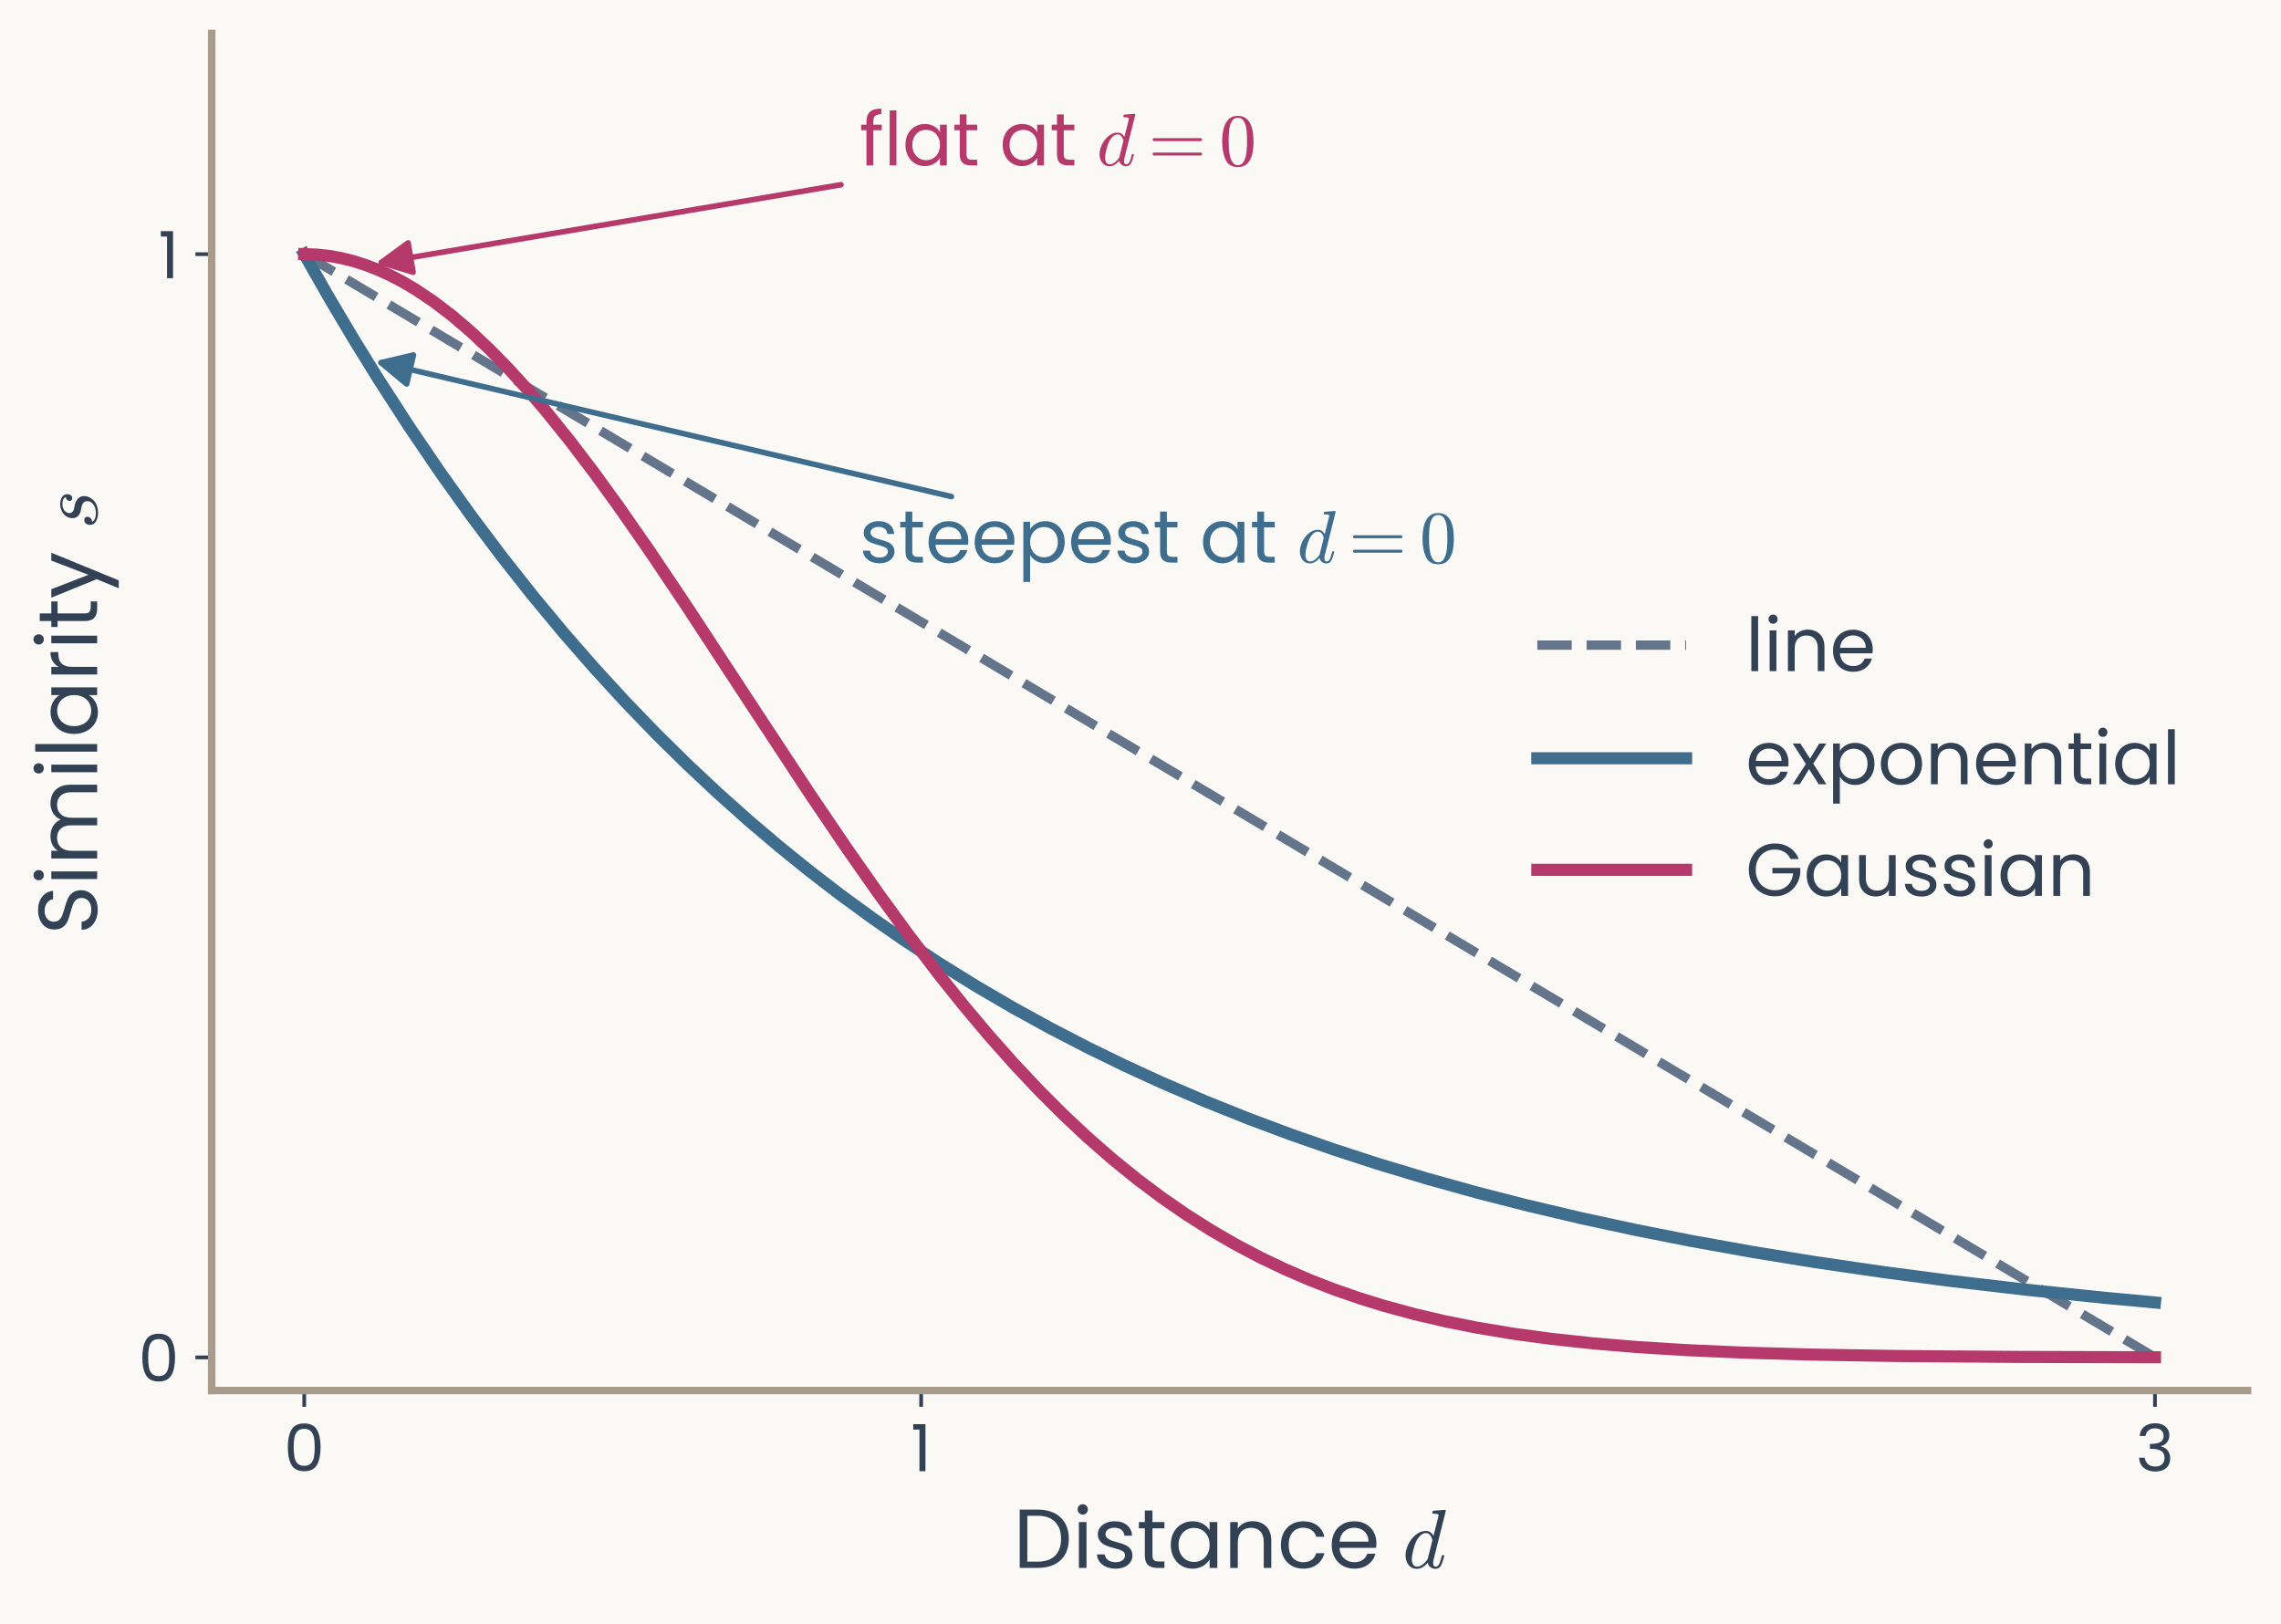
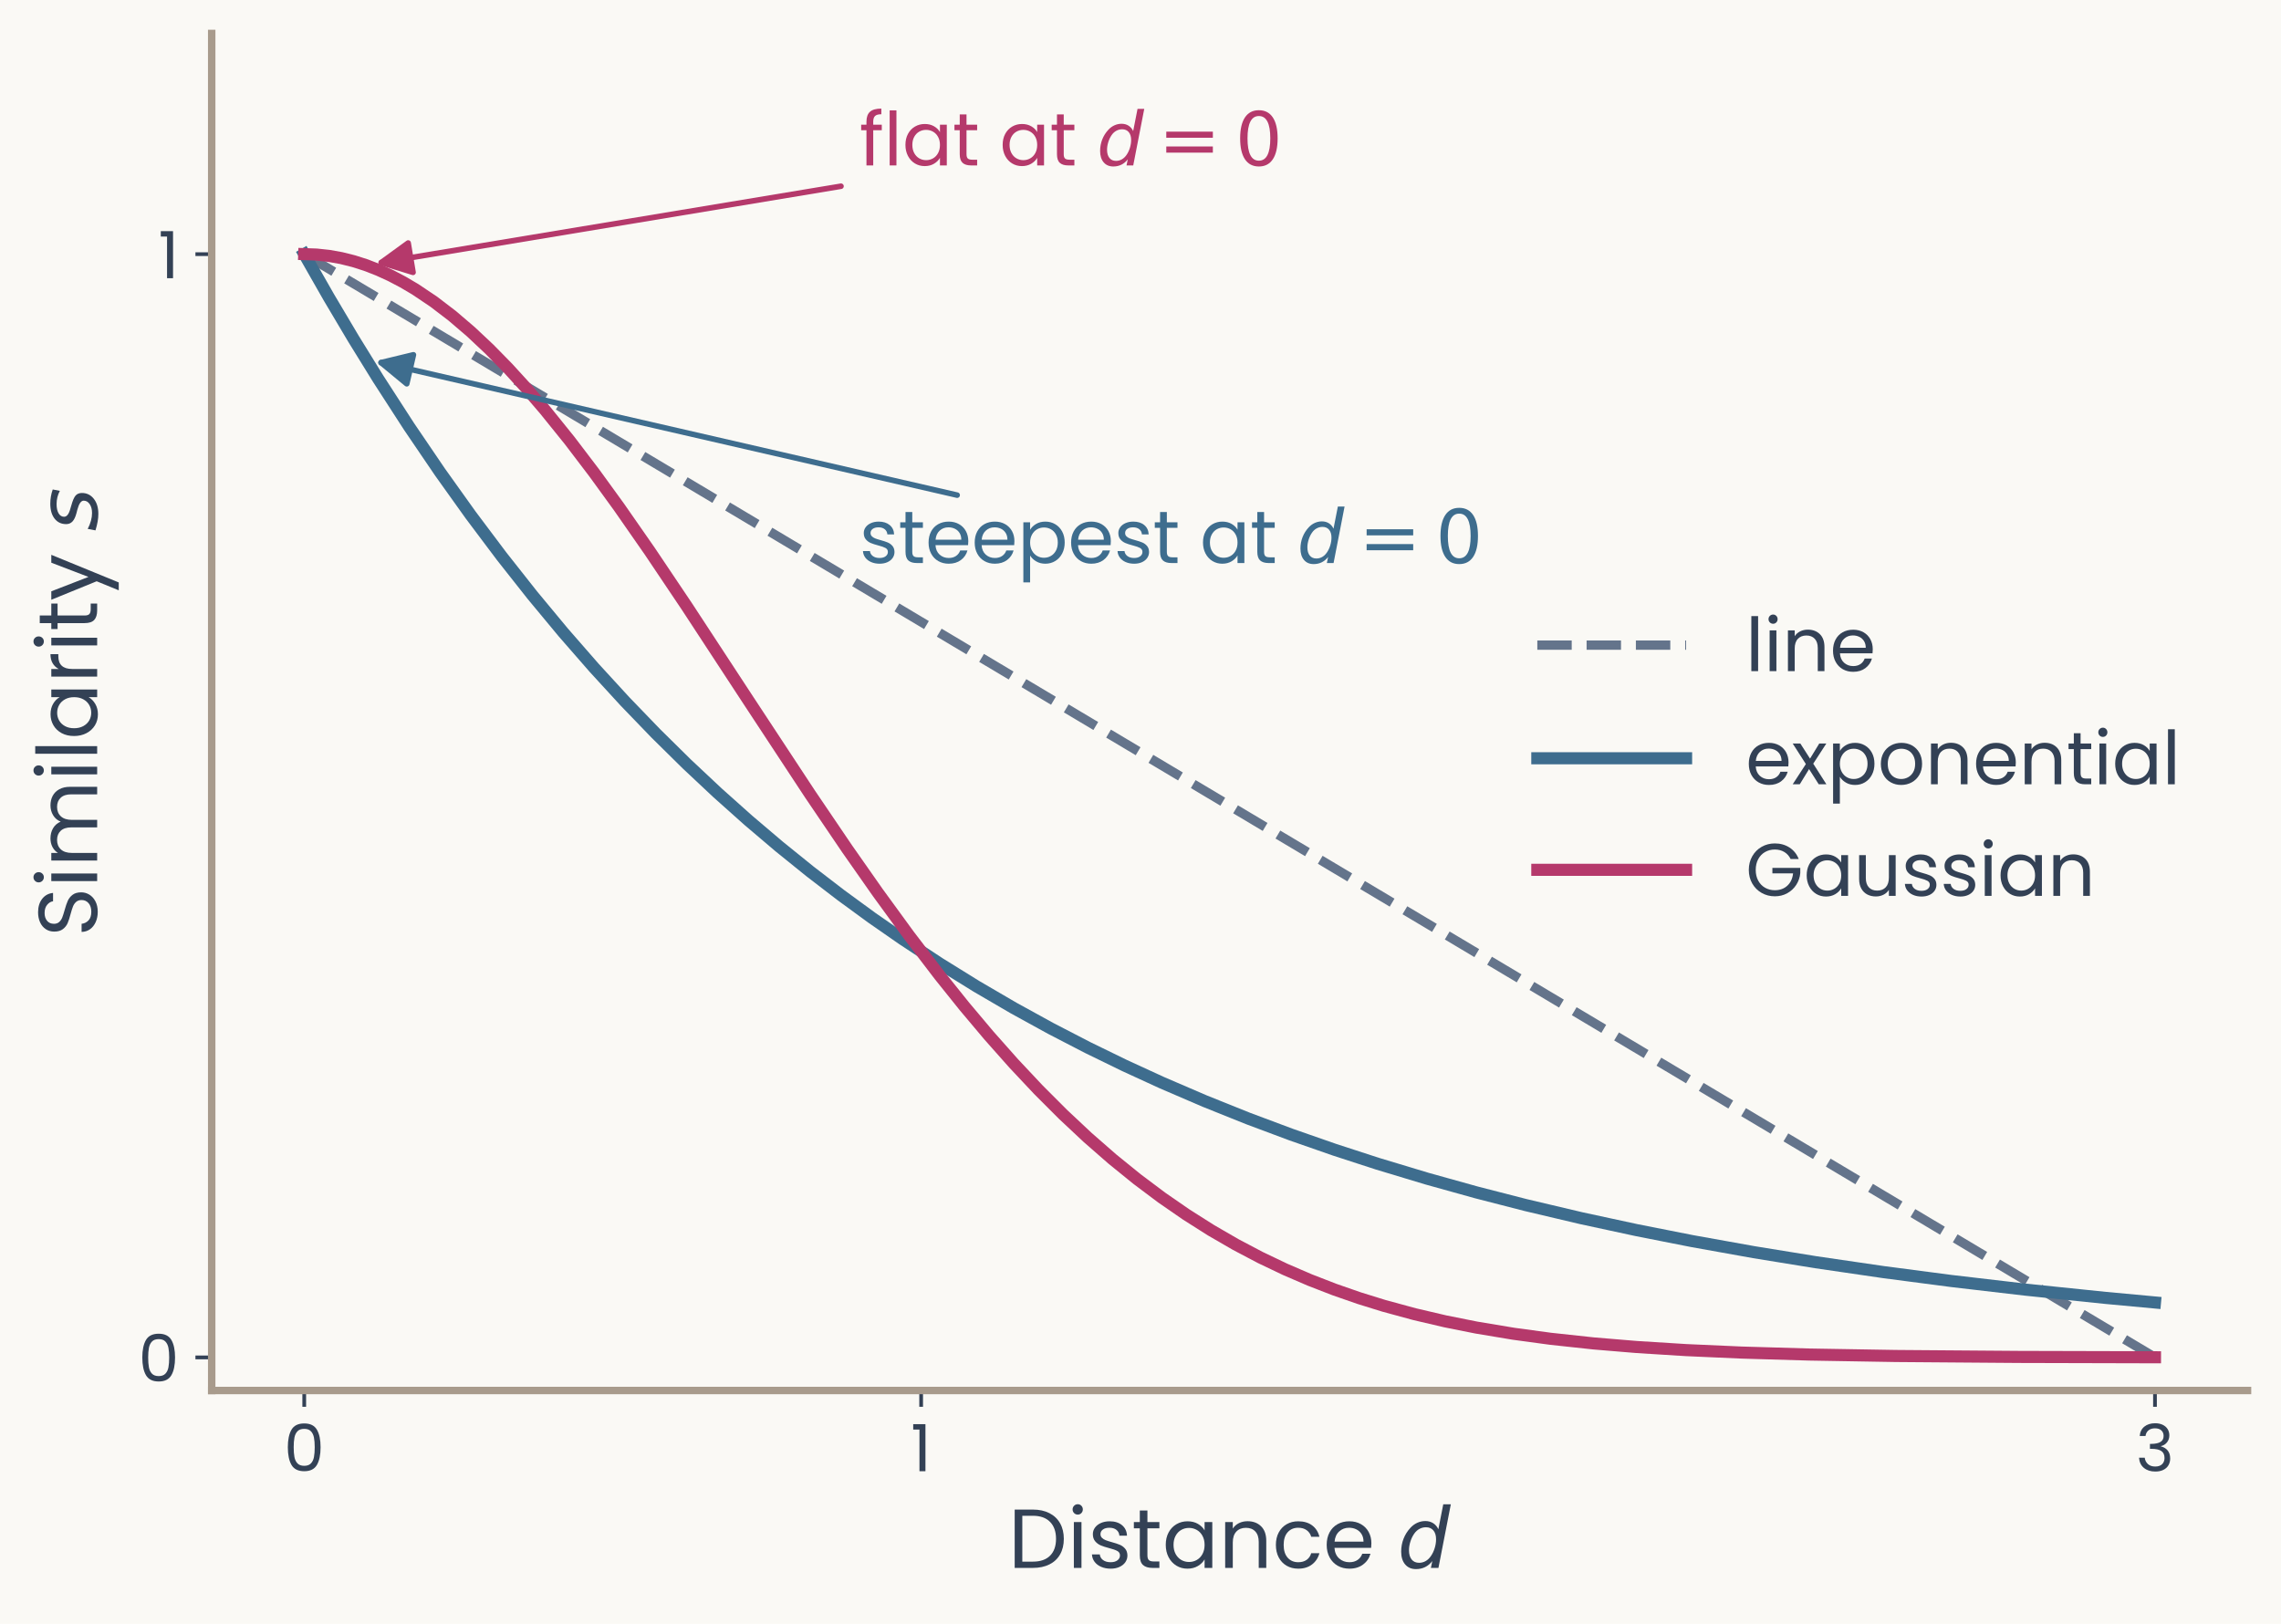
<svg xmlns="http://www.w3.org/2000/svg" xmlns:xlink="http://www.w3.org/1999/xlink" width="490.592pt" height="349.28pt" viewBox="0 0 490.592 349.28" version="1.1">
  <defs>
    <style type="text/css">*{stroke-linejoin: round; stroke-linecap: butt}</style>
  </defs>
  <g id="figure_1">
    <g id="patch_1">
      <path d="M 0 349.28  L 490.592 349.28  L 490.592 0  L 0 0  z " style="fill: #faf9f5" />
    </g>
    <g id="axes_1">
      <g id="patch_2">
        <path d="M 45.532 299.08  L 483.392 299.08  L 483.392 7.2  L 45.532 7.2  z " style="fill: #faf9f5" />
      </g>
      <g id="matplotlib.axis_1">
        <g id="xtick_1">
          <g id="line2d_1">
            <defs>
-               <path id="mcc01369297" d="M 0 0  L 0 3.5  " style="stroke: #334155; stroke-width: 0.8" />
-             </defs>
-             <g>
-               <use xlink:href="#mcc01369297" x="65.434" y="299.08" style="fill: #334155; stroke: #334155; stroke-width: 0.8" />
+               <path id="m3c97cd27e0" d="M 0 0  L 0 3.5  " style="stroke: #334155; stroke-width: 0.8" />
+             </defs>
+             <g>
+               <use xlink:href="#m3c97cd27e0" x="65.434" y="299.08" style="fill: #334155; stroke: #334155; stroke-width: 0.8" />
            </g>
          </g>
          <g id="text_1">
            <g style="fill: #334155" transform="translate(61.03851 316.44) scale(0.14 -0.14)">
              <defs>
                <path id="Poppins-Regular-30" d="M 397 2362  Q 397 3462 755 4080  Q 1114 4698 2010 4698  Q 2899 4698 3257 4080  Q 3616 3462 3616 2362  Q 3616 1242 3257 621  Q 2899 0 2010 0  Q 1114 0 755 621  Q 397 1242 397 2362  z M 3040 2362  Q 3040 2918 2966 3305  Q 2893 3693 2665 3929  Q 2438 4166 2010 4166  Q 1574 4166 1347 3929  Q 1120 3693 1046 3305  Q 973 2918 973 2362  Q 973 1786 1046 1395  Q 1120 1005 1347 768  Q 1574 531 2010 531  Q 2438 531 2665 768  Q 2893 1005 2966 1395  Q 3040 1786 3040 2362  z " transform="scale(0.015625)" />
              </defs>
              <use xlink:href="#Poppins-Regular-30" />
            </g>
          </g>
        </g>
        <g id="xtick_2">
          <g id="line2d_2">
            <g>
-               <use xlink:href="#mcc01369297" x="198.119" y="299.08" style="fill: #334155; stroke: #334155; stroke-width: 0.8" />
+               <use xlink:href="#m3c97cd27e0" x="198.119" y="299.08" style="fill: #334155; stroke: #334155; stroke-width: 0.8" />
            </g>
          </g>
          <g id="text_2">
            <g style="fill: #334155" transform="translate(195.8791 316.44) scale(0.14 -0.14)">
              <defs>
                <path id="Poppins-Regular-31" d="M 243 4096  L 243 4627  L 1446 4627  L 1446 0  L 858 0  L 858 4096  L 243 4096  z " transform="scale(0.015625)" />
              </defs>
              <use xlink:href="#Poppins-Regular-31" />
            </g>
          </g>
        </g>
        <g id="xtick_3">
          <g id="line2d_3">
            <g>
-               <use xlink:href="#mcc01369297" x="463.489" y="299.08" style="fill: #334155; stroke: #334155; stroke-width: 0.8" />
+               <use xlink:href="#m3c97cd27e0" x="463.489" y="299.08" style="fill: #334155; stroke: #334155; stroke-width: 0.8" />
            </g>
          </g>
          <g id="text_3">
            <g style="fill: #334155" transform="translate(459.3654 316.44) scale(0.14 -0.14)">
              <defs>
                <path id="Poppins-Regular-33" d="M 384 3462  Q 429 4051 838 4384  Q 1248 4717 1901 4717  Q 2336 4717 2653 4560  Q 2970 4403 3133 4134  Q 3296 3866 3296 3526  Q 3296 3130 3069 2842  Q 2842 2554 2477 2470  L 2477 2438  Q 2893 2336 3136 2035  Q 3379 1734 3379 1248  Q 3379 883 3212 592  Q 3046 301 2713 134  Q 2381 -32 1914 -32  Q 1235 -32 800 323  Q 365 678 314 1331  L 877 1331  Q 922 947 1190 704  Q 1459 461 1907 461  Q 2355 461 2588 694  Q 2822 928 2822 1299  Q 2822 1779 2502 1990  Q 2182 2202 1536 2202  L 1389 2202  L 1389 2688  L 1542 2688  Q 2131 2694 2432 2883  Q 2733 3072 2733 3469  Q 2733 3808 2512 4013  Q 2291 4218 1882 4218  Q 1485 4218 1241 4013  Q 998 3808 954 3462  L 384 3462  z " transform="scale(0.015625)" />
              </defs>
              <use xlink:href="#Poppins-Regular-33" />
            </g>
          </g>
        </g>
        <g id="text_4">
-           <g style="fill: #334155" transform="translate(217.9316 337.4) scale(0.18 -0.18)">
+           <g style="fill: #334155" transform="translate(216.8516 337.4) scale(0.18 -0.18)">
            <defs>
              <path id="Poppins-Regular-44" d="M 1882 4461  Q 2611 4461 3145 4189  Q 3680 3917 3965 3411  Q 4250 2906 4250 2221  Q 4250 1536 3965 1033  Q 3680 531 3145 265  Q 2611 0 1882 0  L 493 0  L 493 4461  L 1882 4461  z M 1882 480  Q 2746 480 3200 937  Q 3654 1395 3654 2221  Q 3654 3053 3196 3520  Q 2739 3987 1882 3987  L 1075 3987  L 1075 480  L 1882 480  z " transform="scale(0.015625)" />
              <path id="Poppins-Regular-69" d="M 794 4077  Q 627 4077 512 4192  Q 397 4307 397 4474  Q 397 4640 512 4755  Q 627 4870 794 4870  Q 954 4870 1066 4755  Q 1178 4640 1178 4474  Q 1178 4307 1066 4192  Q 954 4077 794 4077  z M 1075 3507  L 1075 0  L 493 0  L 493 3507  L 1075 3507  z " transform="scale(0.015625)" />
              <path id="Poppins-Regular-73" d="M 1734 -58  Q 1331 -58 1011 80  Q 691 218 505 464  Q 320 710 301 1030  L 902 1030  Q 928 768 1149 601  Q 1370 435 1728 435  Q 2061 435 2253 582  Q 2445 730 2445 954  Q 2445 1184 2240 1296  Q 2035 1408 1606 1517  Q 1216 1619 969 1724  Q 723 1830 547 2038  Q 371 2246 371 2586  Q 371 2854 531 3078  Q 691 3302 985 3433  Q 1280 3565 1658 3565  Q 2240 3565 2598 3270  Q 2957 2976 2982 2464  L 2400 2464  Q 2381 2739 2179 2905  Q 1978 3072 1638 3072  Q 1325 3072 1139 2937  Q 954 2803 954 2586  Q 954 2413 1066 2301  Q 1178 2189 1347 2121  Q 1517 2054 1818 1971  Q 2195 1869 2432 1769  Q 2669 1670 2838 1472  Q 3008 1274 3014 954  Q 3014 666 2854 435  Q 2694 205 2403 73  Q 2112 -58 1734 -58  z " transform="scale(0.015625)" />
              <path id="Poppins-Regular-74" d="M 1203 3027  L 1203 960  Q 1203 704 1312 598  Q 1421 493 1690 493  L 2118 493  L 2118 0  L 1594 0  Q 1107 0 864 224  Q 621 448 621 960  L 621 3027  L 166 3027  L 166 3507  L 621 3507  L 621 4390  L 1203 4390  L 1203 3507  L 2118 3507  L 2118 3027  L 1203 3027  z " transform="scale(0.015625)" />
              <path id="Poppins-Regular-61" d="M 275 1766  Q 275 2304 492 2710  Q 710 3117 1091 3341  Q 1472 3565 1939 3565  Q 2400 3565 2739 3366  Q 3078 3168 3245 2867  L 3245 3507  L 3834 3507  L 3834 0  L 3245 0  L 3245 653  Q 3072 346 2729 144  Q 2387 -58 1933 -58  Q 1466 -58 1088 172  Q 710 403 492 819  Q 275 1235 275 1766  z M 3245 1760  Q 3245 2157 3085 2451  Q 2925 2746 2653 2902  Q 2381 3059 2054 3059  Q 1728 3059 1459 2905  Q 1190 2752 1030 2457  Q 870 2163 870 1766  Q 870 1363 1030 1065  Q 1190 768 1459 611  Q 1728 454 2054 454  Q 2381 454 2653 611  Q 2925 768 3085 1065  Q 3245 1363 3245 1760  z " transform="scale(0.015625)" />
              <path id="Poppins-Regular-6e" d="M 2202 3571  Q 2842 3571 3238 3184  Q 3635 2797 3635 2067  L 3635 0  L 3059 0  L 3059 1984  Q 3059 2509 2796 2787  Q 2534 3066 2080 3066  Q 1619 3066 1347 2778  Q 1075 2490 1075 1939  L 1075 0  L 493 0  L 493 3507  L 1075 3507  L 1075 3008  Q 1248 3277 1545 3424  Q 1843 3571 2202 3571  z " transform="scale(0.015625)" />
              <path id="Poppins-Regular-63" d="M 275 1760  Q 275 2304 492 2710  Q 710 3117 1097 3341  Q 1485 3565 1984 3565  Q 2630 3565 3049 3251  Q 3469 2938 3603 2381  L 2976 2381  Q 2886 2701 2627 2886  Q 2368 3072 1984 3072  Q 1485 3072 1177 2729  Q 870 2387 870 1760  Q 870 1126 1177 780  Q 1485 435 1984 435  Q 2368 435 2624 614  Q 2880 794 2976 1126  L 3603 1126  Q 3462 589 3040 265  Q 2618 -58 1984 -58  Q 1485 -58 1097 166  Q 710 390 492 800  Q 275 1210 275 1760  z " transform="scale(0.015625)" />
              <path id="Poppins-Regular-65" d="M 3693 1888  Q 3693 1722 3674 1536  L 870 1536  Q 902 1018 1225 726  Q 1549 435 2010 435  Q 2387 435 2640 611  Q 2893 787 2995 1082  L 3622 1082  Q 3482 576 3059 259  Q 2637 -58 2010 -58  Q 1510 -58 1116 166  Q 723 390 499 803  Q 275 1216 275 1760  Q 275 2304 492 2713  Q 710 3123 1104 3344  Q 1498 3565 2010 3565  Q 2509 3565 2893 3347  Q 3277 3130 3485 2749  Q 3693 2368 3693 1888  z M 3091 2010  Q 3091 2342 2944 2582  Q 2797 2822 2544 2947  Q 2291 3072 1984 3072  Q 1542 3072 1232 2790  Q 922 2509 877 2010  L 3091 2010  z " transform="scale(0.015625)" />
              <path id="Poppins-Regular-20" transform="scale(0.015625)" />
-               <path id="Cmmi10-64" d="M 1113 -72  Q 709 -72 476 233  Q 244 538 244 953  Q 244 1363 456 1803  Q 669 2244 1030 2536  Q 1391 2828 1806 2828  Q 1994 2828 2145 2723  Q 2297 2619 2381 2444  L 2741 3872  Q 2766 3981 2772 4044  Q 2772 4147 2356 4147  Q 2291 4147 2291 4231  Q 2294 4247 2305 4287  Q 2316 4328 2333 4350  Q 2350 4372 2381 4372  L 3244 4441  Q 3322 4441 3322 4359  L 2400 678  Q 2356 572 2356 372  Q 2356 97 2541 97  Q 2741 97 2845 351  Q 2950 606 3022 941  Q 3034 978 3072 978  L 3150 978  Q 3175 978 3190 956  Q 3206 934 3206 916  Q 3094 469 2961 198  Q 2828 -72 2528 -72  Q 2313 -72 2147 54  Q 1981 181 1941 391  Q 1528 -72 1113 -72  z M 1119 97  Q 1350 97 1567 270  Q 1784 444 1941 678  Q 1947 684 1947 703  L 2297 2113  Q 2259 2338 2131 2500  Q 2003 2663 1791 2663  Q 1575 2663 1389 2486  Q 1203 2309 1075 2069  Q 950 1813 836 1366  Q 722 919 722 672  Q 722 450 817 273  Q 913 97 1119 97  z " transform="scale(0.015625)" />
+               <path id="DejaVuSans-Oblique-64" d="M 2675 525  Q 2444 222 2128 65  Q 1813 -91 1428 -91  Q 903 -91 598 267  Q 294 625 294 1247  Q 294 1766 478 2236  Q 663 2706 1013 3078  Q 1244 3325 1534 3454  Q 1825 3584 2144 3584  Q 2481 3584 2739 3421  Q 2997 3259 3138 2956  L 3513 4863  L 4091 4863  L 3144 0  L 2566 0  L 2675 525  z M 891 1350  Q 891 897 1095 644  Q 1300 391 1663 391  Q 1931 391 2161 520  Q 2391 650 2566 903  Q 2750 1166 2856 1509  Q 2963 1853 2963 2188  Q 2963 2622 2758 2865  Q 2553 3109 2194 3109  Q 1922 3109 1687 2981  Q 1453 2853 1288 2613  Q 1106 2353 998 2009  Q 891 1666 891 1350  z " transform="scale(0.015625)" />
            </defs>
            <use xlink:href="#Poppins-Regular-44" transform="translate(0 0.90625)" />
            <use xlink:href="#Poppins-Regular-69" transform="translate(70.69998 0.90625)" />
            <use xlink:href="#Poppins-Regular-73" transform="translate(95.29997 0.90625)" />
            <use xlink:href="#Poppins-Regular-74" transform="translate(147.5 0.90625)" />
            <use xlink:href="#Poppins-Regular-61" transform="translate(183.9 0.90625)" />
            <use xlink:href="#Poppins-Regular-6e" transform="translate(251.5 0.90625)" />
            <use xlink:href="#Poppins-Regular-63" transform="translate(315.4999 0.90625)" />
            <use xlink:href="#Poppins-Regular-65" transform="translate(376.1999 0.90625)" />
            <use xlink:href="#Poppins-Regular-20" transform="translate(438.1999 0.90625)" />
-             <use xlink:href="#Cmmi10-64" transform="translate(464.8999 0.90625)" />
+             <use xlink:href="#DejaVuSans-Oblique-64" transform="translate(464.8999 0.90625)" />
          </g>
        </g>
      </g>
      <g id="matplotlib.axis_2">
        <g id="ytick_1">
          <g id="line2d_4">
            <defs>
-               <path id="m1c5b957aea" d="M 0 0  L -3.5 0  " style="stroke: #334155; stroke-width: 0.8" />
-             </defs>
-             <g>
-               <use xlink:href="#m1c5b957aea" x="45.532" y="291.961" style="fill: #334155; stroke: #334155; stroke-width: 0.8" />
+               <path id="m6b7fc4d3b0" d="M 0 0  L -3.5 0  " style="stroke: #334155; stroke-width: 0.8" />
+             </defs>
+             <g>
+               <use xlink:href="#m6b7fc4d3b0" x="45.532" y="291.961" style="fill: #334155; stroke: #334155; stroke-width: 0.8" />
            </g>
          </g>
          <g id="text_5">
            <g style="fill: #334155" transform="translate(29.74 297.141) scale(0.14 -0.14)">
              <use xlink:href="#Poppins-Regular-30" />
            </g>
          </g>
        </g>
        <g id="ytick_2">
          <g id="line2d_5">
            <g>
-               <use xlink:href="#m1c5b957aea" x="45.532" y="54.66" style="fill: #334155; stroke: #334155; stroke-width: 0.8" />
+               <use xlink:href="#m6b7fc4d3b0" x="45.532" y="54.66" style="fill: #334155; stroke: #334155; stroke-width: 0.8" />
            </g>
          </g>
          <g id="text_6">
            <g style="fill: #334155" transform="translate(34.05156 59.84016) scale(0.14 -0.14)">
              <use xlink:href="#Poppins-Regular-31" />
            </g>
          </g>
        </g>
        <g id="text_7">
-           <g style="fill: #334155" transform="translate(21.06 201.02) rotate(-90) scale(0.18 -0.18)">
+           <g style="fill: #334155" transform="translate(21.06 201.47) rotate(-90) scale(0.18 -0.18)">
            <defs>
              <path id="Poppins-Regular-53" d="M 1907 -45  Q 1466 -45 1117 112  Q 768 269 569 547  Q 371 826 365 1190  L 986 1190  Q 1018 877 1245 662  Q 1472 448 1907 448  Q 2323 448 2563 656  Q 2803 864 2803 1190  Q 2803 1446 2662 1606  Q 2522 1766 2310 1849  Q 2099 1933 1741 2029  Q 1299 2144 1033 2259  Q 768 2374 579 2620  Q 390 2867 390 3283  Q 390 3648 576 3929  Q 762 4211 1098 4364  Q 1434 4518 1869 4518  Q 2496 4518 2896 4204  Q 3296 3891 3347 3373  L 2707 3373  Q 2675 3629 2438 3824  Q 2202 4019 1811 4019  Q 1446 4019 1216 3830  Q 986 3642 986 3302  Q 986 3059 1123 2905  Q 1261 2752 1462 2672  Q 1664 2592 2029 2490  Q 2470 2368 2739 2249  Q 3008 2131 3200 1884  Q 3392 1638 3392 1216  Q 3392 890 3219 602  Q 3046 314 2707 134  Q 2368 -45 1907 -45  z " transform="scale(0.015625)" />
              <path id="Poppins-Regular-6d" d="M 4710 3571  Q 5120 3571 5440 3401  Q 5760 3232 5945 2893  Q 6131 2554 6131 2067  L 6131 0  L 5555 0  L 5555 1984  Q 5555 2509 5296 2787  Q 5037 3066 4595 3066  Q 4141 3066 3872 2774  Q 3603 2483 3603 1933  L 3603 0  L 3027 0  L 3027 1984  Q 3027 2509 2768 2787  Q 2509 3066 2067 3066  Q 1613 3066 1344 2774  Q 1075 2483 1075 1933  L 1075 0  L 493 0  L 493 3507  L 1075 3507  L 1075 3002  Q 1248 3277 1539 3424  Q 1830 3571 2182 3571  Q 2624 3571 2963 3372  Q 3302 3174 3469 2790  Q 3616 3162 3955 3366  Q 4294 3571 4710 3571  z " transform="scale(0.015625)" />
              <path id="Poppins-Regular-6c" d="M 1075 4736  L 1075 0  L 493 0  L 493 4736  L 1075 4736  z " transform="scale(0.015625)" />
              <path id="Poppins-Regular-72" d="M 1075 2938  Q 1229 3238 1513 3404  Q 1798 3571 2208 3571  L 2208 2970  L 2054 2970  Q 1075 2970 1075 1907  L 1075 0  L 493 0  L 493 3507  L 1075 3507  L 1075 2938  z " transform="scale(0.015625)" />
              <path id="Poppins-Regular-79" d="M 3514 3507  L 1402 -1651  L 800 -1651  L 1491 38  L 77 3507  L 723 3507  L 1824 666  L 2912 3507  L 3514 3507  z " transform="scale(0.015625)" />
-               <path id="Cmmi10-73" d="M 556 391  Q 728 97 1247 97  Q 1472 97 1675 173  Q 1878 250 2011 403  Q 2144 556 2144 775  Q 2144 941 2025 1047  Q 1906 1153 1734 1191  L 1388 1259  Q 1150 1319 997 1481  Q 844 1644 844 1875  Q 844 2159 998 2378  Q 1153 2597 1406 2712  Q 1659 2828 1931 2828  Q 2222 2828 2451 2689  Q 2681 2550 2681 2278  Q 2681 2131 2598 2018  Q 2516 1906 2369 1906  Q 2284 1906 2223 1961  Q 2163 2016 2163 2100  Q 2163 2175 2205 2245  Q 2247 2316 2317 2358  Q 2388 2400 2463 2400  Q 2406 2538 2251 2600  Q 2097 2663 1919 2663  Q 1756 2663 1593 2597  Q 1431 2531 1332 2404  Q 1234 2278 1234 2106  Q 1234 1991 1315 1903  Q 1397 1816 1516 1778  L 1888 1703  Q 2066 1666 2214 1570  Q 2363 1475 2448 1329  Q 2534 1184 2534 997  Q 2534 759 2401 528  Q 2269 297 2075 159  Q 1734 -72 1241 -72  Q 900 -72 615 84  Q 331 241 331 550  Q 331 725 432 854  Q 534 984 709 984  Q 813 984 883 921  Q 953 859 953 756  Q 953 609 843 500  Q 734 391 588 391  L 556 391  z " transform="scale(0.015625)" />
+               <path id="DejaVuSans-Oblique-73" d="M 3200 3397  L 3091 2853  Q 2863 2978 2609 3040  Q 2356 3103 2088 3103  Q 1634 3103 1373 2948  Q 1113 2794 1113 2528  Q 1113 2219 1719 2053  Q 1766 2041 1788 2034  L 1972 1978  Q 2547 1819 2739 1644  Q 2931 1469 2931 1166  Q 2931 609 2489 259  Q 2047 -91 1331 -91  Q 1053 -91 747 -37  Q 441 16 72 128  L 184 722  Q 500 559 806 475  Q 1113 391 1394 391  Q 1816 391 2080 572  Q 2344 753 2344 1031  Q 2344 1331 1650 1516  L 1591 1531  L 1394 1581  Q 956 1697 753 1886  Q 550 2075 550 2369  Q 550 2928 970 3256  Q 1391 3584 2113 3584  Q 2397 3584 2667 3537  Q 2938 3491 3200 3397  z " transform="scale(0.015625)" />
            </defs>
            <use xlink:href="#Poppins-Regular-53" transform="translate(0 0.90625)" />
            <use xlink:href="#Poppins-Regular-69" transform="translate(58.7 0.90625)" />
            <use xlink:href="#Poppins-Regular-6d" transform="translate(83.29999 0.90625)" />
            <use xlink:href="#Poppins-Regular-69" transform="translate(186.3 0.90625)" />
            <use xlink:href="#Poppins-Regular-6c" transform="translate(210.9 0.90625)" />
            <use xlink:href="#Poppins-Regular-61" transform="translate(235.5 0.90625)" />
            <use xlink:href="#Poppins-Regular-72" transform="translate(303.0999 0.90625)" />
            <use xlink:href="#Poppins-Regular-69" transform="translate(340.3999 0.90625)" />
            <use xlink:href="#Poppins-Regular-74" transform="translate(364.9999 0.90625)" />
            <use xlink:href="#Poppins-Regular-79" transform="translate(401.3999 0.90625)" />
            <use xlink:href="#Poppins-Regular-20" transform="translate(457.6999 0.90625)" />
-             <use xlink:href="#Cmmi10-73" transform="translate(484.3999 0.90625)" />
+             <use xlink:href="#DejaVuSans-Oblique-73" transform="translate(484.3999 0.90625)" />
          </g>
        </g>
      </g>
      <g id="line2d_6">
-         <path d="M 65.434 54.66  L 463.489 291.961  L 463.489 291.961  " clip-path="url(#p0c6845607a)" style="fill: none; stroke-dasharray: 7.4,3.2; stroke-dashoffset: 0; stroke: #64748b; stroke-width: 2" />
+         <path d="M 65.434 54.66  L 463.489 291.961  L 463.489 291.961  " clip-path="url(#p85db07f271)" style="fill: none; stroke-dasharray: 7.4,3.2; stroke-dashoffset: 0; stroke: #64748b; stroke-width: 2" />
      </g>
      <g id="line2d_7">
-         <path d="M 65.434 54.66  L 70.742 63.965  L 76.049 72.905  L 81.356 81.494  L 87.991 91.759  L 94.625 101.523  L 101.259 110.81  L 107.893 119.645  L 114.528 128.049  L 121.162 136.043  L 127.796 143.647  L 134.43 150.881  L 141.065 157.761  L 147.699 164.306  L 154.333 170.532  L 160.967 176.454  L 167.602 182.088  L 174.236 187.446  L 180.87 192.543  L 187.504 197.392  L 194.139 202.004  L 202.1 207.243  L 210.061 212.177  L 218.022 216.823  L 225.983 221.199  L 233.944 225.319  L 241.905 229.2  L 249.866 232.855  L 259.154 236.851  L 268.442 240.577  L 277.73 244.051  L 287.018 247.29  L 296.306 250.31  L 306.921 253.512  L 317.536 256.468  L 328.15 259.197  L 340.092 262.017  L 352.034 264.594  L 363.975 266.95  L 377.244 269.33  L 390.512 271.483  L 405.108 273.616  L 419.703 275.527  L 435.625 277.386  L 452.874 279.162  L 463.489 280.146  L 463.489 280.146  " clip-path="url(#p0c6845607a)" style="fill: none; stroke: #3e6d8e; stroke-width: 2.6; stroke-linecap: square" />
+         <path d="M 65.434 54.66  L 70.742 63.965  L 76.049 72.905  L 81.356 81.494  L 87.991 91.759  L 94.625 101.523  L 101.259 110.81  L 107.893 119.645  L 114.528 128.049  L 121.162 136.043  L 127.796 143.647  L 134.43 150.881  L 141.065 157.761  L 147.699 164.306  L 154.333 170.532  L 160.967 176.454  L 167.602 182.088  L 174.236 187.446  L 180.87 192.543  L 187.504 197.392  L 194.139 202.004  L 202.1 207.243  L 210.061 212.177  L 218.022 216.823  L 225.983 221.199  L 233.944 225.319  L 241.905 229.2  L 249.866 232.855  L 259.154 236.851  L 268.442 240.577  L 277.73 244.051  L 287.018 247.29  L 296.306 250.31  L 306.921 253.512  L 317.536 256.468  L 328.15 259.197  L 340.092 262.017  L 352.034 264.594  L 363.975 266.95  L 377.244 269.33  L 390.512 271.483  L 405.108 273.616  L 419.703 275.527  L 435.625 277.386  L 452.874 279.162  L 463.489 280.146  L 463.489 280.146  " clip-path="url(#p85db07f271)" style="fill: none; stroke: #3e6d8e; stroke-width: 2.6; stroke-linecap: square" />
      </g>
      <g id="line2d_8">
-         <path d="M 65.434 54.66  L 68.088 54.755  L 70.742 55.04  L 73.395 55.513  L 76.049 56.174  L 78.703 57.021  L 81.356 58.053  L 84.01 59.266  L 86.664 60.658  L 89.318 62.225  L 93.298 64.898  L 97.279 67.942  L 101.259 71.344  L 105.24 75.084  L 109.22 79.145  L 113.201 83.505  L 117.181 88.143  L 122.489 94.72  L 127.796 101.694  L 133.104 109.008  L 139.738 118.539  L 147.699 130.393  L 160.967 150.655  L 174.236 170.823  L 182.197 182.57  L 188.831 192.035  L 195.465 201.137  L 202.1 209.821  L 207.407 216.439  L 212.714 222.745  L 218.022 228.728  L 223.329 234.378  L 228.637 239.691  L 233.944 244.665  L 239.251 249.302  L 244.559 253.608  L 249.866 257.589  L 255.174 261.256  L 260.481 264.619  L 265.788 267.691  L 271.096 270.487  L 276.403 273.022  L 281.711 275.311  L 287.018 277.37  L 292.325 279.215  L 297.633 280.862  L 304.267 282.667  L 310.901 284.218  L 317.536 285.542  L 325.497 286.869  L 333.458 287.95  L 342.746 288.953  L 352.034 289.727  L 362.648 290.39  L 374.59 290.92  L 389.185 291.345  L 407.761 291.656  L 434.298 291.857  L 463.489 291.932  L 463.489 291.932  " clip-path="url(#p0c6845607a)" style="fill: none; stroke: #b5396b; stroke-width: 2.6; stroke-linecap: square" />
+         <path d="M 65.434 54.66  L 68.088 54.755  L 70.742 55.04  L 73.395 55.513  L 76.049 56.174  L 78.703 57.021  L 81.356 58.053  L 84.01 59.266  L 86.664 60.658  L 89.318 62.225  L 93.298 64.898  L 97.279 67.942  L 101.259 71.344  L 105.24 75.084  L 109.22 79.145  L 113.201 83.505  L 117.181 88.143  L 122.489 94.72  L 127.796 101.694  L 133.104 109.008  L 139.738 118.539  L 147.699 130.393  L 160.967 150.655  L 174.236 170.823  L 182.197 182.57  L 188.831 192.035  L 195.465 201.137  L 202.1 209.821  L 207.407 216.439  L 212.714 222.745  L 218.022 228.728  L 223.329 234.378  L 228.637 239.691  L 233.944 244.665  L 239.251 249.302  L 244.559 253.608  L 249.866 257.589  L 255.174 261.256  L 260.481 264.619  L 265.788 267.691  L 271.096 270.487  L 276.403 273.022  L 281.711 275.311  L 287.018 277.37  L 292.325 279.215  L 297.633 280.862  L 304.267 282.667  L 310.901 284.218  L 317.536 285.542  L 325.497 286.869  L 333.458 287.95  L 342.746 288.953  L 352.034 289.727  L 362.648 290.39  L 374.59 290.92  L 389.185 291.345  L 407.761 291.656  L 434.298 291.857  L 463.489 291.932  L 463.489 291.932  " clip-path="url(#p85db07f271)" style="fill: none; stroke: #b5396b; stroke-width: 2.6; stroke-linecap: square" />
      </g>
      <g id="patch_3">
        <path d="M 45.532 299.08  L 45.532 7.2  " style="fill: none; stroke: #a89b8c; stroke-width: 1.6; stroke-linejoin: miter; stroke-linecap: square" />
      </g>
      <g id="patch_4">
        <path d="M 45.532 299.08  L 483.392 299.08  " style="fill: none; stroke: #a89b8c; stroke-width: 1.6; stroke-linejoin: miter; stroke-linecap: square" />
      </g>
      <g id="patch_5">
-         <path d="M 204.63 106.807  Q 142.64 92.253 81.957 78.006  " style="fill: none; stroke: #3e6d8e; stroke-width: 1.2; stroke-linecap: round" />
-         <path d="M 87.456 82.585  L 81.957 78.006  L 88.919 76.354  z " style="fill: #3e6d8e; stroke: #3e6d8e; stroke-width: 1.2; stroke-linecap: round" />
+         <path d="M 205.86 106.496  Q 143.257 92.094 81.962 77.992  " style="fill: none; stroke: #3e6d8e; stroke-width: 1.2; stroke-linecap: round" />
+         <path d="M 87.482 82.546  L 81.962 77.992  L 88.917 76.309  z " style="fill: #3e6d8e; stroke: #3e6d8e; stroke-width: 1.2; stroke-linecap: round" />
      </g>
      <g id="text_8">
        <g style="fill: #3e6d8e" transform="translate(184.8507 121.1044) scale(0.16 -0.16)">
          <defs>
            <path id="Poppins-Regular-70" d="M 1075 2861  Q 1248 3162 1590 3363  Q 1933 3565 2387 3565  Q 2854 3565 3235 3341  Q 3616 3117 3833 2710  Q 4051 2304 4051 1766  Q 4051 1235 3833 819  Q 3616 403 3235 172  Q 2854 -58 2387 -58  Q 1939 -58 1596 144  Q 1254 346 1075 646  L 1075 -1664  L 493 -1664  L 493 3507  L 1075 3507  L 1075 2861  z M 3456 1766  Q 3456 2163 3296 2457  Q 3136 2752 2864 2905  Q 2592 3059 2266 3059  Q 1946 3059 1674 2902  Q 1402 2746 1238 2448  Q 1075 2150 1075 1760  Q 1075 1363 1238 1065  Q 1402 768 1674 611  Q 1946 454 2266 454  Q 2592 454 2864 611  Q 3136 768 3296 1065  Q 3456 1363 3456 1766  z " transform="scale(0.015625)" />
-             <path id="Cmr10-3d" d="M 481 850  Q 428 850 393 890  Q 359 931 359 978  Q 359 1031 393 1068  Q 428 1106 481 1106  L 4500 1106  Q 4547 1106 4581 1068  Q 4616 1031 4616 978  Q 4616 931 4581 890  Q 4547 850 4500 850  L 481 850  z M 481 2094  Q 428 2094 393 2131  Q 359 2169 359 2222  Q 359 2269 393 2309  Q 428 2350 481 2350  L 4500 2350  Q 4547 2350 4581 2309  Q 4616 2269 4616 2222  Q 4616 2169 4581 2131  Q 4547 2094 4500 2094  L 481 2094  z " transform="scale(0.015625)" />
-             <path id="Cmr10-30" d="M 1600 -141  Q 816 -141 533 504  Q 250 1150 250 2041  Q 250 2597 351 3087  Q 453 3578 754 3920  Q 1056 4263 1600 4263  Q 2022 4263 2290 4056  Q 2559 3850 2700 3523  Q 2841 3197 2892 2823  Q 2944 2450 2944 2041  Q 2944 1491 2842 1011  Q 2741 531 2444 195  Q 2147 -141 1600 -141  z M 1600 25  Q 1956 25 2131 390  Q 2306 756 2347 1200  Q 2388 1644 2388 2144  Q 2388 2625 2347 3031  Q 2306 3438 2132 3767  Q 1959 4097 1600 4097  Q 1238 4097 1063 3765  Q 888 3434 847 3029  Q 806 2625 806 2144  Q 806 1788 823 1472  Q 841 1156 916 820  Q 991 484 1158 254  Q 1325 25 1600 25  z " transform="scale(0.015625)" />
+             <path id="DejaVuSans-3d" d="M 678 2906  L 4684 2906  L 4684 2381  L 678 2381  L 678 2906  z M 678 1631  L 4684 1631  L 4684 1100  L 678 1100  L 678 1631  z " transform="scale(0.015625)" />
+             <path id="DejaVuSans-30" d="M 2034 4250  Q 1547 4250 1301 3770  Q 1056 3291 1056 2328  Q 1056 1369 1301 889  Q 1547 409 2034 409  Q 2525 409 2770 889  Q 3016 1369 3016 2328  Q 3016 3291 2770 3770  Q 2525 4250 2034 4250  z M 2034 4750  Q 2819 4750 3233 4129  Q 3647 3509 3647 2328  Q 3647 1150 3233 529  Q 2819 -91 2034 -91  Q 1250 -91 836 529  Q 422 1150 422 2328  Q 422 3509 836 4129  Q 1250 4750 2034 4750  z " transform="scale(0.015625)" />
          </defs>
-           <use xlink:href="#Poppins-Regular-73" transform="translate(0 0.609375)" />
-           <use xlink:href="#Poppins-Regular-74" transform="translate(52.2 0.609375)" />
-           <use xlink:href="#Poppins-Regular-65" transform="translate(88.59999 0.609375)" />
-           <use xlink:href="#Poppins-Regular-65" transform="translate(150.6 0.609375)" />
-           <use xlink:href="#Poppins-Regular-70" transform="translate(212.6 0.609375)" />
-           <use xlink:href="#Poppins-Regular-65" transform="translate(280.2 0.609375)" />
-           <use xlink:href="#Poppins-Regular-73" transform="translate(342.1999 0.609375)" />
-           <use xlink:href="#Poppins-Regular-74" transform="translate(394.3999 0.609375)" />
-           <use xlink:href="#Poppins-Regular-20" transform="translate(430.7999 0.609375)" />
-           <use xlink:href="#Poppins-Regular-61" transform="translate(457.4999 0.609375)" />
-           <use xlink:href="#Poppins-Regular-74" transform="translate(525.0999 0.609375)" />
-           <use xlink:href="#Poppins-Regular-20" transform="translate(561.4999 0.609375)" />
-           <use xlink:href="#Cmmi10-64" transform="translate(588.1999 0.609375)" />
-           <use xlink:href="#Cmr10-3d" transform="translate(657.7605 0.609375)" />
-           <use xlink:href="#Cmr10-30" transform="translate(753.0046 0.609375)" />
+           <use xlink:href="#Poppins-Regular-73" transform="translate(0 0.015625)" />
+           <use xlink:href="#Poppins-Regular-74" transform="translate(52.2 0.015625)" />
+           <use xlink:href="#Poppins-Regular-65" transform="translate(88.59999 0.015625)" />
+           <use xlink:href="#Poppins-Regular-65" transform="translate(150.6 0.015625)" />
+           <use xlink:href="#Poppins-Regular-70" transform="translate(212.6 0.015625)" />
+           <use xlink:href="#Poppins-Regular-65" transform="translate(280.2 0.015625)" />
+           <use xlink:href="#Poppins-Regular-73" transform="translate(342.1999 0.015625)" />
+           <use xlink:href="#Poppins-Regular-74" transform="translate(394.3999 0.015625)" />
+           <use xlink:href="#Poppins-Regular-20" transform="translate(430.7999 0.015625)" />
+           <use xlink:href="#Poppins-Regular-61" transform="translate(457.4999 0.015625)" />
+           <use xlink:href="#Poppins-Regular-74" transform="translate(525.0999 0.015625)" />
+           <use xlink:href="#Poppins-Regular-20" transform="translate(561.4999 0.015625)" />
+           <use xlink:href="#DejaVuSans-Oblique-64" transform="translate(588.1999 0.015625)" />
+           <use xlink:href="#DejaVuSans-3d" transform="translate(671.1589 0.015625)" />
+           <use xlink:href="#DejaVuSans-30" transform="translate(774.4304 0.015625)" />
        </g>
      </g>
      <g id="patch_6">
-         <path d="M 180.879 39.735  Q 130.778 48.211 81.999 56.464  " style="fill: none; stroke: #b5396b; stroke-width: 1.2; stroke-linecap: round" />
-         <path d="M 88.844 58.551  L 81.999 56.464  L 87.776 52.241  z " style="fill: #b5396b; stroke: #b5396b; stroke-width: 1.2; stroke-linecap: round" />
+         <path d="M 180.876 40.055  Q 130.776 48.374 82 56.474  " style="fill: none; stroke: #b5396b; stroke-width: 1.2; stroke-linecap: round" />
+         <path d="M 88.838 58.582  L 82 56.474  L 87.789 52.269  z " style="fill: #b5396b; stroke: #b5396b; stroke-width: 1.2; stroke-linecap: round" />
      </g>
      <g id="text_9">
        <g style="fill: #b5396b" transform="translate(184.8507 35.6761) scale(0.16 -0.16)">
          <defs>
            <path id="Poppins-Regular-66" d="M 1920 3027  L 1184 3027  L 1184 0  L 602 0  L 602 3027  L 147 3027  L 147 3507  L 602 3507  L 602 3757  Q 602 4346 906 4618  Q 1210 4890 1882 4890  L 1882 4403  Q 1498 4403 1341 4252  Q 1184 4102 1184 3757  L 1184 3507  L 1920 3507  L 1920 3027  z " transform="scale(0.015625)" />
          </defs>
          <use xlink:href="#Poppins-Regular-66" transform="translate(0 0.59375)" />
          <use xlink:href="#Poppins-Regular-6c" transform="translate(32.89999 0.59375)" />
          <use xlink:href="#Poppins-Regular-61" transform="translate(57.49999 0.59375)" />
          <use xlink:href="#Poppins-Regular-74" transform="translate(125.1 0.59375)" />
          <use xlink:href="#Poppins-Regular-20" transform="translate(161.5 0.59375)" />
          <use xlink:href="#Poppins-Regular-61" transform="translate(188.2 0.59375)" />
          <use xlink:href="#Poppins-Regular-74" transform="translate(255.8 0.59375)" />
          <use xlink:href="#Poppins-Regular-20" transform="translate(292.2 0.59375)" />
-           <use xlink:href="#Cmmi10-64" transform="translate(318.8999 0.59375)" />
-           <use xlink:href="#Cmr10-3d" transform="translate(388.4605 0.59375)" />
-           <use xlink:href="#Cmr10-30" transform="translate(483.7046 0.59375)" />
+           <use xlink:href="#DejaVuSans-Oblique-64" transform="translate(318.8999 0.59375)" />
+           <use xlink:href="#DejaVuSans-3d" transform="translate(401.8589 0.59375)" />
+           <use xlink:href="#DejaVuSans-30" transform="translate(505.1304 0.59375)" />
        </g>
      </g>
      <g id="legend_1">
        <g id="line2d_9">
          <path d="M 330.642 138.754  L 346.642 138.754  L 362.642 138.754  " style="fill: none; stroke-dasharray: 7.4,3.2; stroke-dashoffset: 0; stroke: #64748b; stroke-width: 2" />
        </g>
        <g id="text_10">
          <g style="fill: #334155" transform="translate(375.4416 144.3544) scale(0.16 -0.16)">
            <use xlink:href="#Poppins-Regular-6c" />
            <use xlink:href="#Poppins-Regular-69" transform="translate(24.59999 0)" />
            <use xlink:href="#Poppins-Regular-6e" transform="translate(49.19998 0)" />
            <use xlink:href="#Poppins-Regular-65" transform="translate(113.2 0)" />
          </g>
        </g>
        <g id="line2d_10">
          <path d="M 330.642 163.089  L 346.642 163.089  L 362.642 163.089  " style="fill: none; stroke: #3e6d8e; stroke-width: 2.6; stroke-linecap: square" />
        </g>
        <g id="text_11">
          <g style="fill: #334155" transform="translate(375.4416 168.6894) scale(0.16 -0.16)">
            <defs>
              <path id="Poppins-Regular-78" d="M 2323 0  L 1491 1306  L 691 0  L 83 0  L 1216 1741  L 83 3507  L 742 3507  L 1574 2208  L 2368 3507  L 2976 3507  L 1850 1773  L 2982 0  L 2323 0  z " transform="scale(0.015625)" />
              <path id="Poppins-Regular-6f" d="M 2022 -58  Q 1530 -58 1130 166  Q 730 390 502 803  Q 275 1216 275 1760  Q 275 2298 508 2710  Q 742 3123 1145 3344  Q 1549 3565 2048 3565  Q 2547 3565 2950 3344  Q 3354 3123 3587 2713  Q 3821 2304 3821 1760  Q 3821 1216 3581 803  Q 3341 390 2931 166  Q 2522 -58 2022 -58  z M 2022 454  Q 2336 454 2611 601  Q 2886 749 3056 1043  Q 3226 1338 3226 1760  Q 3226 2182 3059 2476  Q 2893 2771 2624 2915  Q 2355 3059 2042 3059  Q 1722 3059 1456 2915  Q 1190 2771 1030 2476  Q 870 2182 870 1760  Q 870 1331 1027 1036  Q 1184 742 1446 598  Q 1709 454 2022 454  z " transform="scale(0.015625)" />
            </defs>
            <use xlink:href="#Poppins-Regular-65" />
            <use xlink:href="#Poppins-Regular-78" transform="translate(61.99999 0)" />
            <use xlink:href="#Poppins-Regular-70" transform="translate(109.9 0)" />
            <use xlink:href="#Poppins-Regular-6f" transform="translate(177.5 0)" />
            <use xlink:href="#Poppins-Regular-6e" transform="translate(241.5 0)" />
            <use xlink:href="#Poppins-Regular-65" transform="translate(305.4999 0)" />
            <use xlink:href="#Poppins-Regular-6e" transform="translate(367.4999 0)" />
            <use xlink:href="#Poppins-Regular-74" transform="translate(431.4999 0)" />
            <use xlink:href="#Poppins-Regular-69" transform="translate(467.8999 0)" />
            <use xlink:href="#Poppins-Regular-61" transform="translate(492.4999 0)" />
            <use xlink:href="#Poppins-Regular-6c" transform="translate(560.0999 0)" />
          </g>
        </g>
        <g id="line2d_11">
          <path d="M 330.642 187.089  L 346.642 187.089  L 362.642 187.089  " style="fill: none; stroke: #b5396b; stroke-width: 2.6; stroke-linecap: square" />
        </g>
        <g id="text_12">
          <g style="fill: #334155" transform="translate(375.4416 192.6894) scale(0.16 -0.16)">
            <defs>
              <path id="Poppins-Regular-47" d="M 3872 3168  Q 3686 3558 3334 3772  Q 2982 3987 2515 3987  Q 2048 3987 1673 3772  Q 1299 3558 1084 3158  Q 870 2758 870 2234  Q 870 1709 1084 1312  Q 1299 915 1673 700  Q 2048 486 2515 486  Q 3168 486 3590 876  Q 4013 1267 4083 1933  L 2304 1933  L 2304 2406  L 4704 2406  L 4704 1958  Q 4653 1408 4358 950  Q 4064 493 3584 227  Q 3104 -38 2515 -38  Q 1894 -38 1382 253  Q 870 544 572 1062  Q 275 1581 275 2234  Q 275 2886 572 3408  Q 870 3930 1382 4221  Q 1894 4512 2515 4512  Q 3226 4512 3773 4160  Q 4320 3808 4570 3168  L 3872 3168  z " transform="scale(0.015625)" />
              <path id="Poppins-Regular-75" d="M 3603 3507  L 3603 0  L 3021 0  L 3021 518  Q 2854 250 2556 99  Q 2259 -51 1901 -51  Q 1491 -51 1164 118  Q 838 288 649 627  Q 461 966 461 1453  L 461 3507  L 1037 3507  L 1037 1530  Q 1037 1011 1299 732  Q 1562 454 2016 454  Q 2483 454 2752 742  Q 3021 1030 3021 1581  L 3021 3507  L 3603 3507  z " transform="scale(0.015625)" />
            </defs>
            <use xlink:href="#Poppins-Regular-47" />
            <use xlink:href="#Poppins-Regular-61" transform="translate(77.79999 0)" />
            <use xlink:href="#Poppins-Regular-75" transform="translate(145.4 0)" />
            <use xlink:href="#Poppins-Regular-73" transform="translate(209.4 0)" />
            <use xlink:href="#Poppins-Regular-73" transform="translate(261.6 0)" />
            <use xlink:href="#Poppins-Regular-69" transform="translate(313.8 0)" />
            <use xlink:href="#Poppins-Regular-61" transform="translate(338.3999 0)" />
            <use xlink:href="#Poppins-Regular-6e" transform="translate(405.9999 0)" />
          </g>
        </g>
      </g>
    </g>
  </g>
  <defs>
-     <clipPath id="p0c6845607a">
+     <clipPath id="p85db07f271">
      <rect x="45.532" y="7.2" width="437.86" height="291.88" />
    </clipPath>
  </defs>
</svg>
